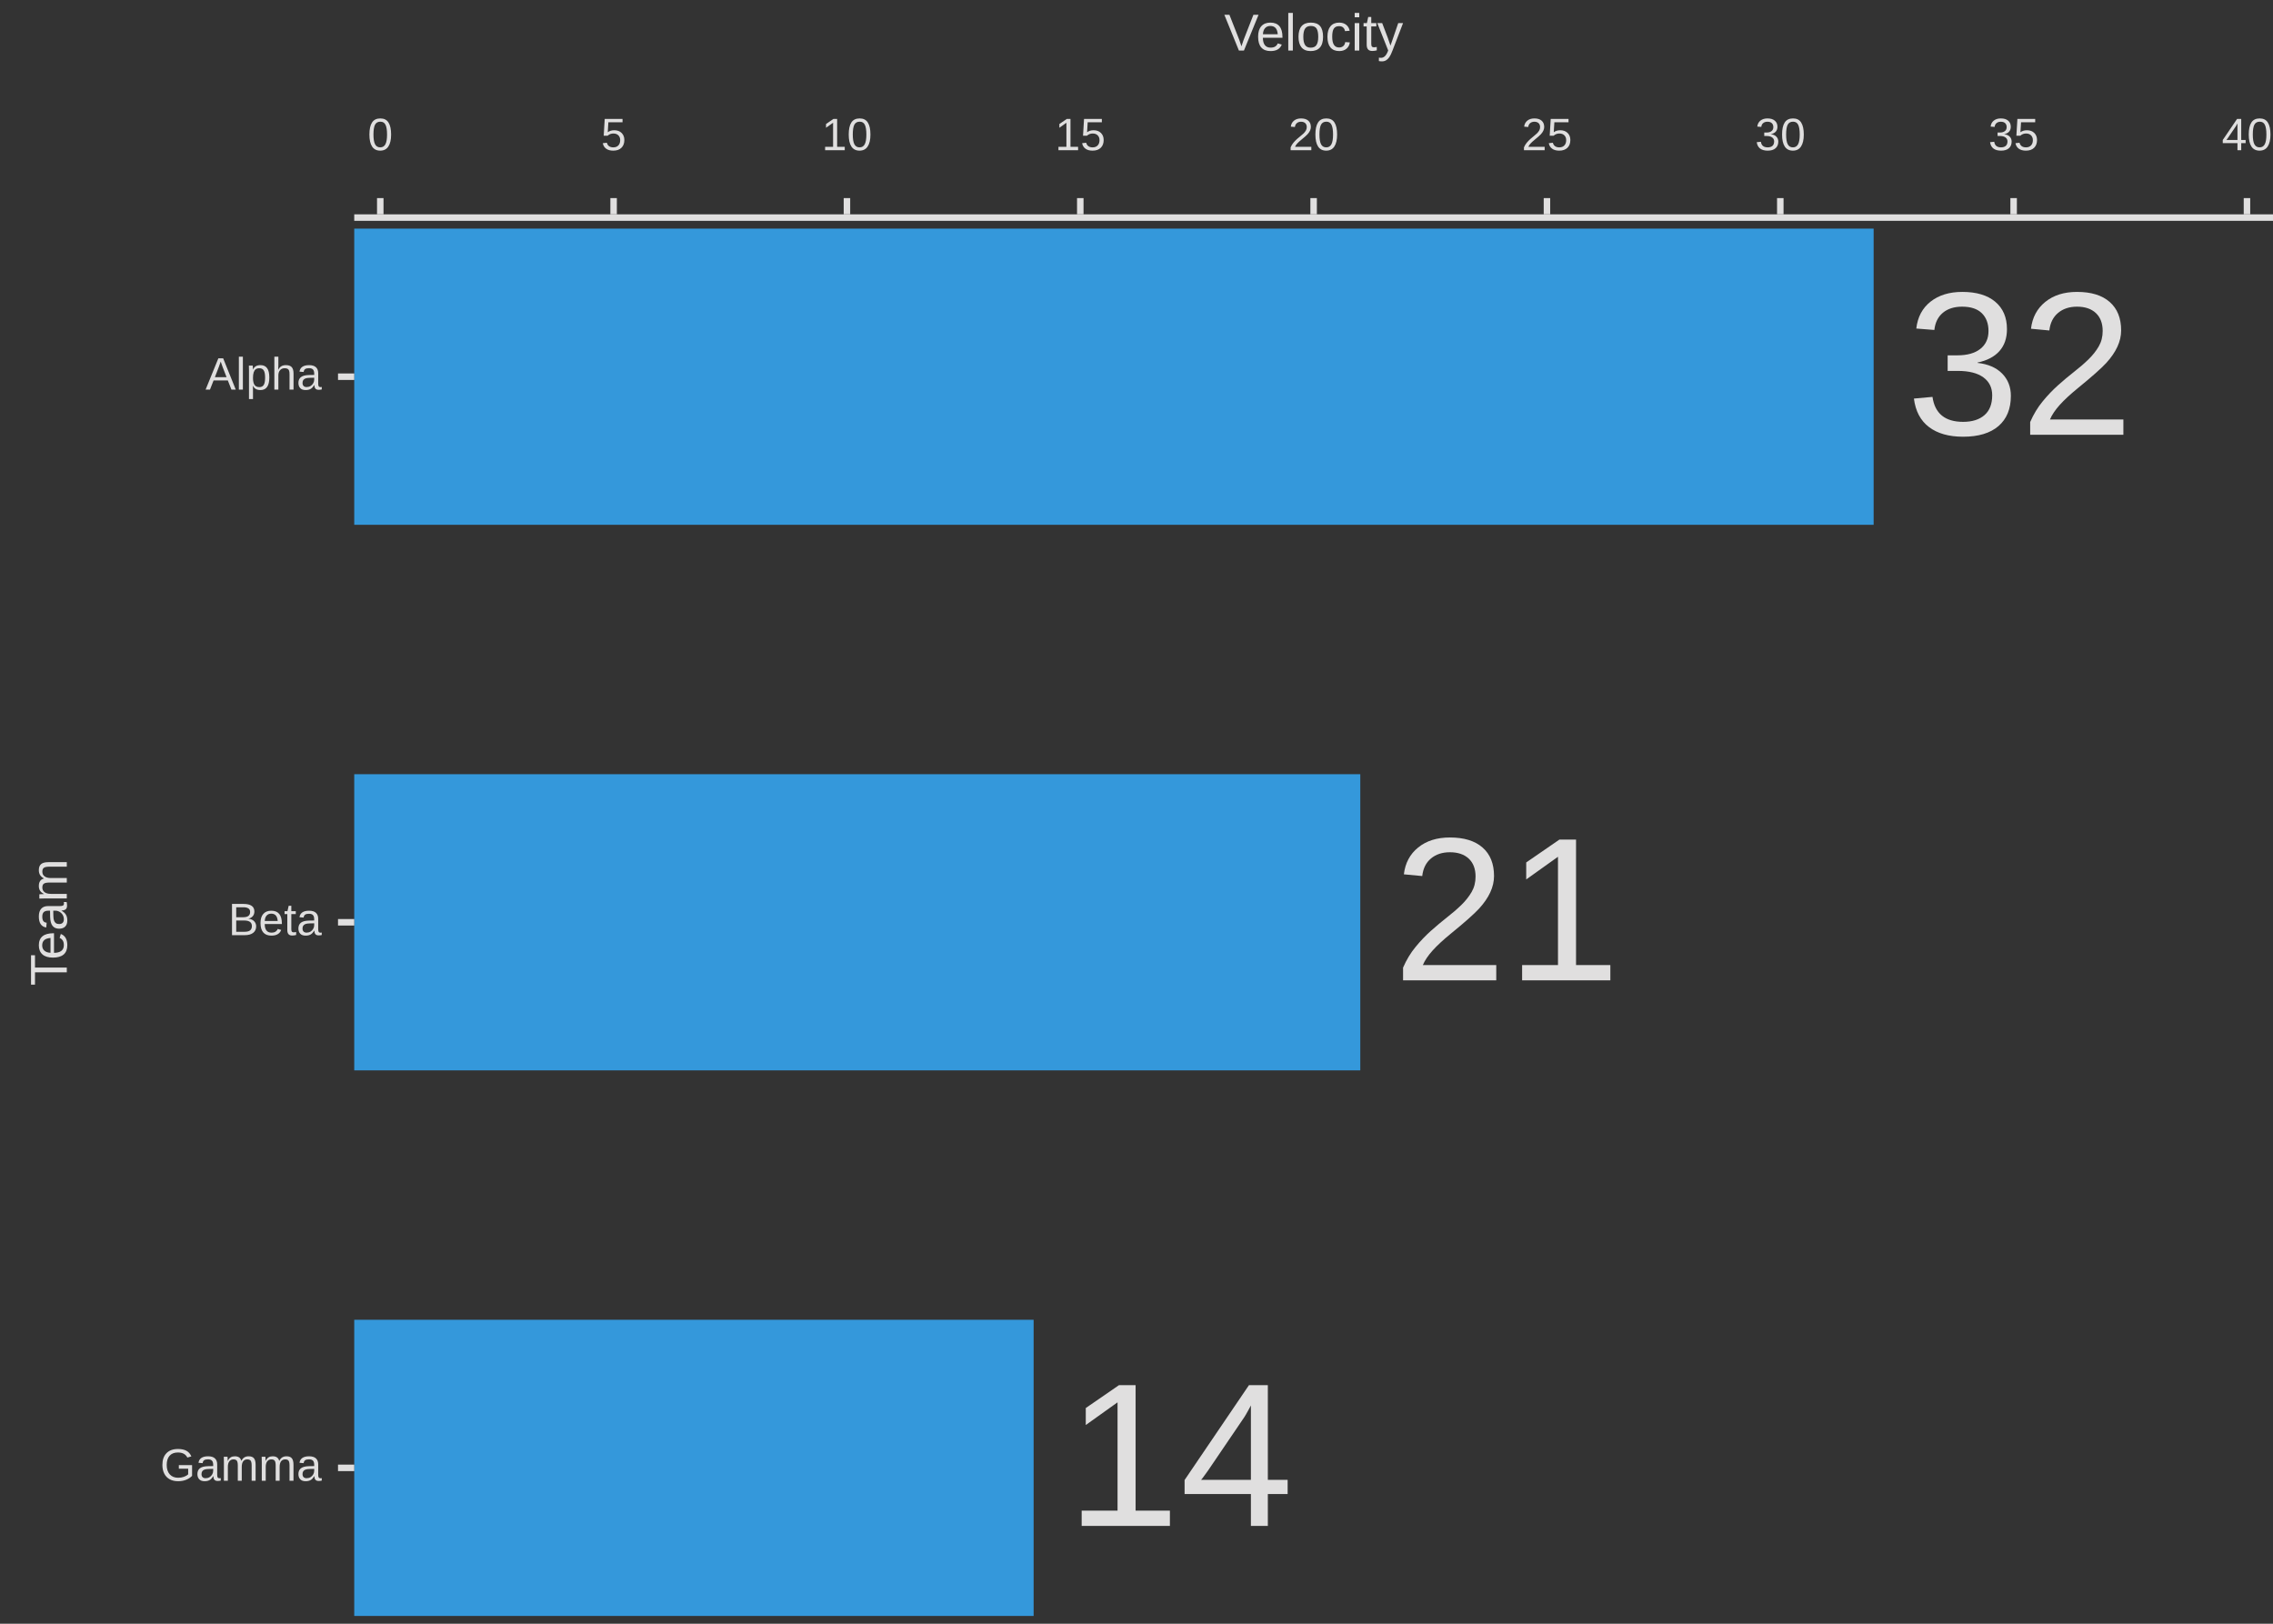
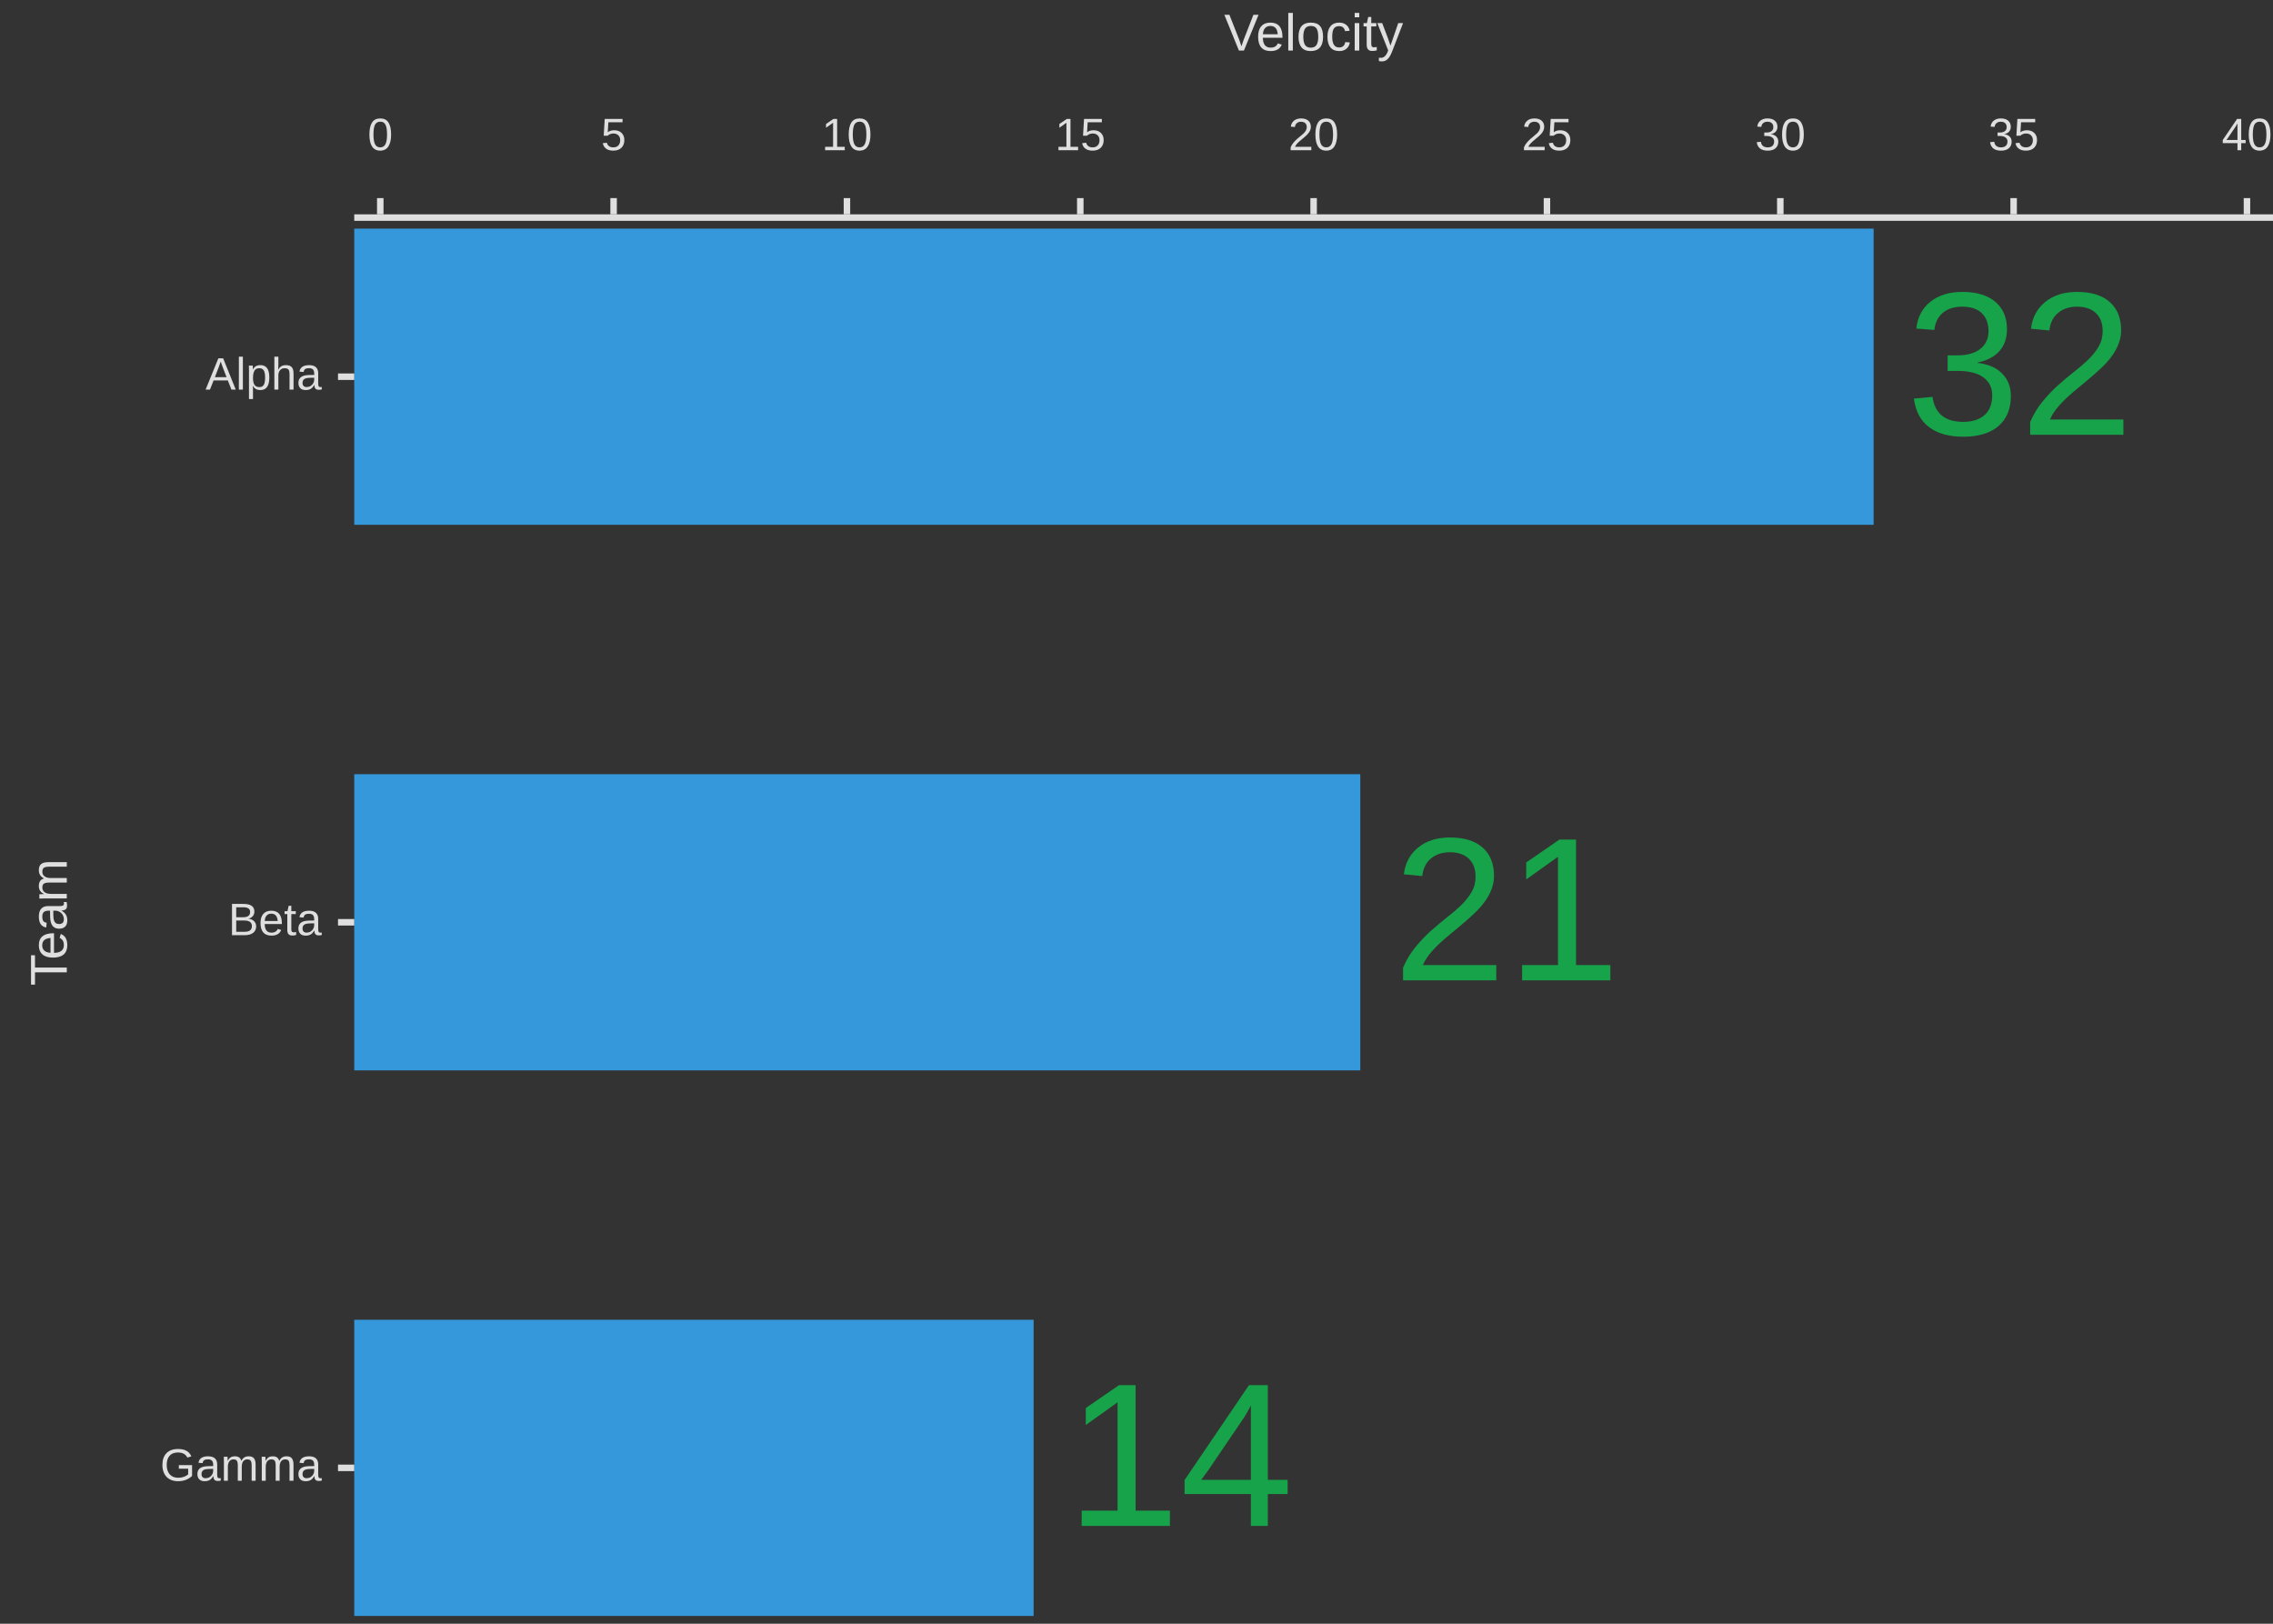
<svg xmlns="http://www.w3.org/2000/svg" id="kanvibeDiagram" width="784" viewBox="0 0 700 500" role="graphics-document document" aria-roledescription="xychart" height="560" style="display: block; margin: 0px auto; width: 784px; height: 560px; max-width: none;">
  <style>#kanvibeDiagram{font-family:"trebuchet ms",verdana,arial,sans-serif;font-size:16px;fill:#ccc;}@keyframes edge-animation-frame{from{stroke-dashoffset:0;}}@keyframes dash{to{stroke-dashoffset:0;}}#kanvibeDiagram .edge-animation-slow{stroke-dasharray:9,5!important;stroke-dashoffset:900;animation:dash 50s linear infinite;stroke-linecap:round;}#kanvibeDiagram .edge-animation-fast{stroke-dasharray:9,5!important;stroke-dashoffset:900;animation:dash 20s linear infinite;stroke-linecap:round;}#kanvibeDiagram .error-icon{fill:#a44141;}#kanvibeDiagram .error-text{fill:#ddd;stroke:#ddd;}#kanvibeDiagram .edge-thickness-normal{stroke-width:1px;}#kanvibeDiagram .edge-thickness-thick{stroke-width:3.5px;}#kanvibeDiagram .edge-pattern-solid{stroke-dasharray:0;}#kanvibeDiagram .edge-thickness-invisible{stroke-width:0;fill:none;}#kanvibeDiagram .edge-pattern-dashed{stroke-dasharray:3;}#kanvibeDiagram .edge-pattern-dotted{stroke-dasharray:2;}#kanvibeDiagram .marker{fill:lightgrey;stroke:lightgrey;}#kanvibeDiagram .marker.cross{stroke:lightgrey;}#kanvibeDiagram svg{font-family:"trebuchet ms",verdana,arial,sans-serif;font-size:16px;}#kanvibeDiagram p{margin:0;}#kanvibeDiagram .node .neo-node{stroke:#ccc;}#kanvibeDiagram [data-look="neo"].node rect,#kanvibeDiagram [data-look="neo"].cluster rect,#kanvibeDiagram [data-look="neo"].node polygon{stroke:url(#kanvibeDiagram-gradient);filter:drop-shadow( 1px 2px 2px rgba(185,185,185,1));}#kanvibeDiagram [data-look="neo"].node path{stroke:url(#kanvibeDiagram-gradient);stroke-width:1px;}#kanvibeDiagram [data-look="neo"].node .outer-path{filter:drop-shadow( 1px 2px 2px rgba(185,185,185,1));}#kanvibeDiagram [data-look="neo"].node .neo-line path{stroke:#ccc;filter:none;}#kanvibeDiagram [data-look="neo"].node circle{stroke:url(#kanvibeDiagram-gradient);filter:drop-shadow( 1px 2px 2px rgba(185,185,185,1));}#kanvibeDiagram [data-look="neo"].node circle .state-start{fill:#000000;}#kanvibeDiagram [data-look="neo"].icon-shape .icon{fill:url(#kanvibeDiagram-gradient);filter:drop-shadow( 1px 2px 2px rgba(185,185,185,1));}#kanvibeDiagram [data-look="neo"].icon-shape .icon-neo path{stroke:url(#kanvibeDiagram-gradient);filter:drop-shadow( 1px 2px 2px rgba(185,185,185,1));}#kanvibeDiagram :root{--mermaid-font-family:"trebuchet ms",verdana,arial,sans-serif;}</style>
  <g />
  <g class="main">
    <rect width="700" height="500" class="background" fill="#333" />
    <g class="plot">
      <g class="bar-plot-0">
        <rect x="109.094" y="70.4" width="467.916" height="91.2" fill="#3498db" stroke="#3498db" stroke-width="0" />
        <rect x="109.094" y="238.4" width="309.825" height="91.2" fill="#3498db" stroke="#3498db" stroke-width="0" />
        <rect x="109.094" y="406.4" width="209.222" height="91.2" fill="#3498db" stroke="#3498db" stroke-width="0" />
-         <text x="587.009" y="116" text-anchor="start" dominant-baseline="middle" fill="#e0dfdf" font-size="63px">32</text>
-         <text x="428.919" y="284" text-anchor="start" dominant-baseline="middle" fill="#e0dfdf" font-size="63px">21</text>
-         <text x="328.316" y="452" text-anchor="start" dominant-baseline="middle" fill="#e0dfdf" font-size="63px">14</text>
+         <text x="587.009" y="116" text-anchor="start" dominant-baseline="middle" fill="#16a34a" font-size="63px">32</text>
+         <text x="428.919" y="284" text-anchor="start" dominant-baseline="middle" fill="#16a34a" font-size="63px">21</text>
+         <text x="328.316" y="452" text-anchor="start" dominant-baseline="middle" fill="#16a34a" font-size="63px">14</text>
      </g>
    </g>
    <g class="left-axis">
      <g class="label">
        <text x="0" y="0" fill="#e0dfdf" font-size="14" dominant-baseline="middle" text-anchor="end" transform="translate(99.09375, 116) rotate(0)">Alpha</text>
        <text x="0" y="0" fill="#e0dfdf" font-size="14" dominant-baseline="middle" text-anchor="end" transform="translate(99.09375, 284) rotate(0)">Beta</text>
        <text x="0" y="0" fill="#e0dfdf" font-size="14" dominant-baseline="middle" text-anchor="end" transform="translate(99.09375, 452) rotate(0)">Gamma</text>
      </g>
      <g class="ticks">
        <path d="M 109.094,116 L 104.094,116" fill="none" stroke="#e0dfdf" stroke-width="2" />
        <path d="M 109.094,284 L 104.094,284" fill="none" stroke="#e0dfdf" stroke-width="2" />
        <path d="M 109.094,452 L 104.094,452" fill="none" stroke="#e0dfdf" stroke-width="2" />
      </g>
      <g class="title">
        <text x="0" y="0" fill="#e0dfdf" font-size="16" dominant-baseline="text-before-edge" text-anchor="middle" transform="translate(10, 284) rotate(270)">Team</text>
      </g>
    </g>
    <g class="top-axis">
      <g class="axis-line">
        <path d="M 109.094,67 L 700,67" fill="none" stroke="#e0dfdf" stroke-width="2" />
      </g>
      <g class="label">
        <text x="0" y="0" fill="#e0dfdf" font-size="14" dominant-baseline="text-before-edge" text-anchor="middle" transform="translate(117.1094, 37) rotate(0)">0</text>
        <text x="0" y="0" fill="#e0dfdf" font-size="14" dominant-baseline="text-before-edge" text-anchor="middle" transform="translate(188.9688, 37) rotate(0)">5</text>
        <text x="0" y="0" fill="#e0dfdf" font-size="14" dominant-baseline="text-before-edge" text-anchor="middle" transform="translate(260.8281, 37) rotate(0)">10</text>
        <text x="0" y="0" fill="#e0dfdf" font-size="14" dominant-baseline="text-before-edge" text-anchor="middle" transform="translate(332.6875, 37) rotate(0)">15</text>
        <text x="0" y="0" fill="#e0dfdf" font-size="14" dominant-baseline="text-before-edge" text-anchor="middle" transform="translate(404.5469, 37) rotate(0)">20</text>
        <text x="0" y="0" fill="#e0dfdf" font-size="14" dominant-baseline="text-before-edge" text-anchor="middle" transform="translate(476.4063, 37) rotate(0)">25</text>
        <text x="0" y="0" fill="#e0dfdf" font-size="14" dominant-baseline="text-before-edge" text-anchor="middle" transform="translate(548.2656, 37) rotate(0)">30</text>
        <text x="0" y="0" fill="#e0dfdf" font-size="14" dominant-baseline="text-before-edge" text-anchor="middle" transform="translate(620.125, 37) rotate(0)">35</text>
        <text x="0" y="0" fill="#e0dfdf" font-size="14" dominant-baseline="text-before-edge" text-anchor="middle" transform="translate(691.9844, 37) rotate(0)">40</text>
      </g>
      <g class="ticks">
        <path d="M 117.109,66 L 117.109,61" fill="none" stroke="#e0dfdf" stroke-width="2" />
        <path d="M 188.969,66 L 188.969,61" fill="none" stroke="#e0dfdf" stroke-width="2" />
        <path d="M 260.828,66 L 260.828,61" fill="none" stroke="#e0dfdf" stroke-width="2" />
        <path d="M 332.688,66 L 332.688,61" fill="none" stroke="#e0dfdf" stroke-width="2" />
        <path d="M 404.547,66 L 404.547,61" fill="none" stroke="#e0dfdf" stroke-width="2" />
        <path d="M 476.406,66 L 476.406,61" fill="none" stroke="#e0dfdf" stroke-width="2" />
        <path d="M 548.266,66 L 548.266,61" fill="none" stroke="#e0dfdf" stroke-width="2" />
        <path d="M 620.125,66 L 620.125,61" fill="none" stroke="#e0dfdf" stroke-width="2" />
        <path d="M 691.984,66 L 691.984,61" fill="none" stroke="#e0dfdf" stroke-width="2" />
      </g>
      <g class="title">
        <text x="0" y="0" fill="#e0dfdf" font-size="16" dominant-baseline="text-before-edge" text-anchor="middle" transform="translate(404.5469, 5) rotate(0)">Velocity</text>
      </g>
    </g>
  </g>
  <g class="mermaid-tmp-group" />
</svg>
